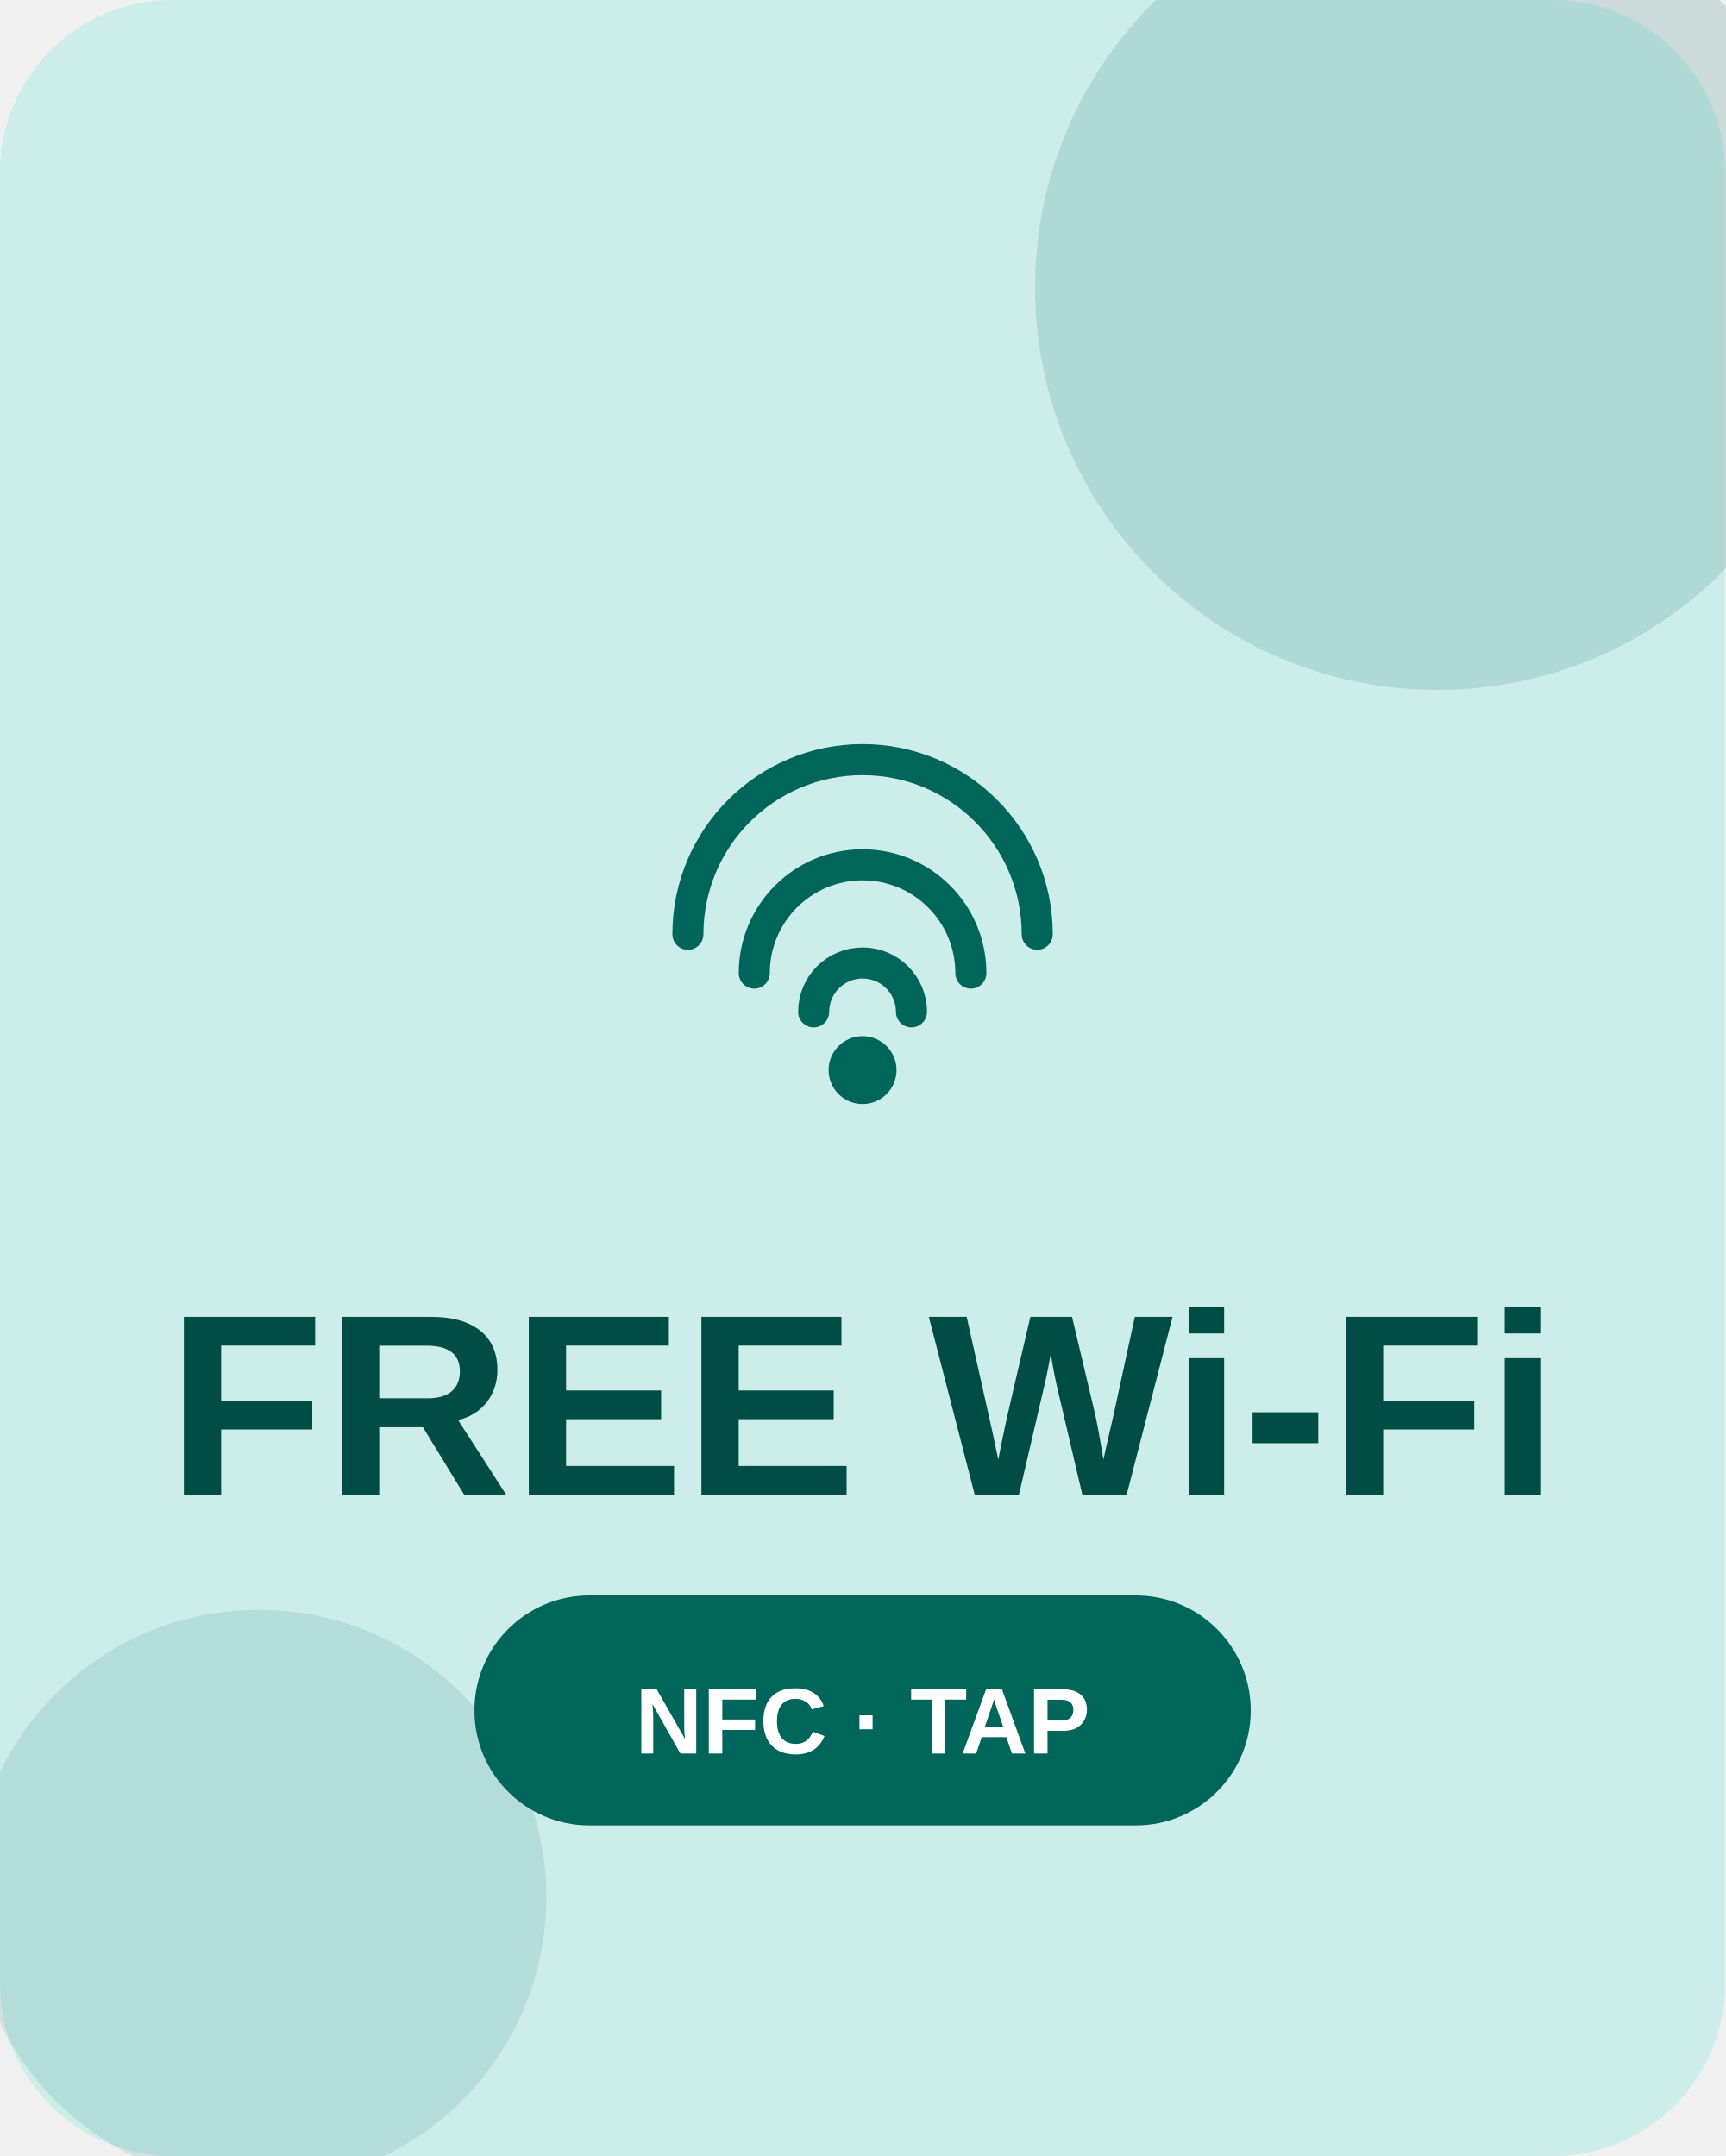
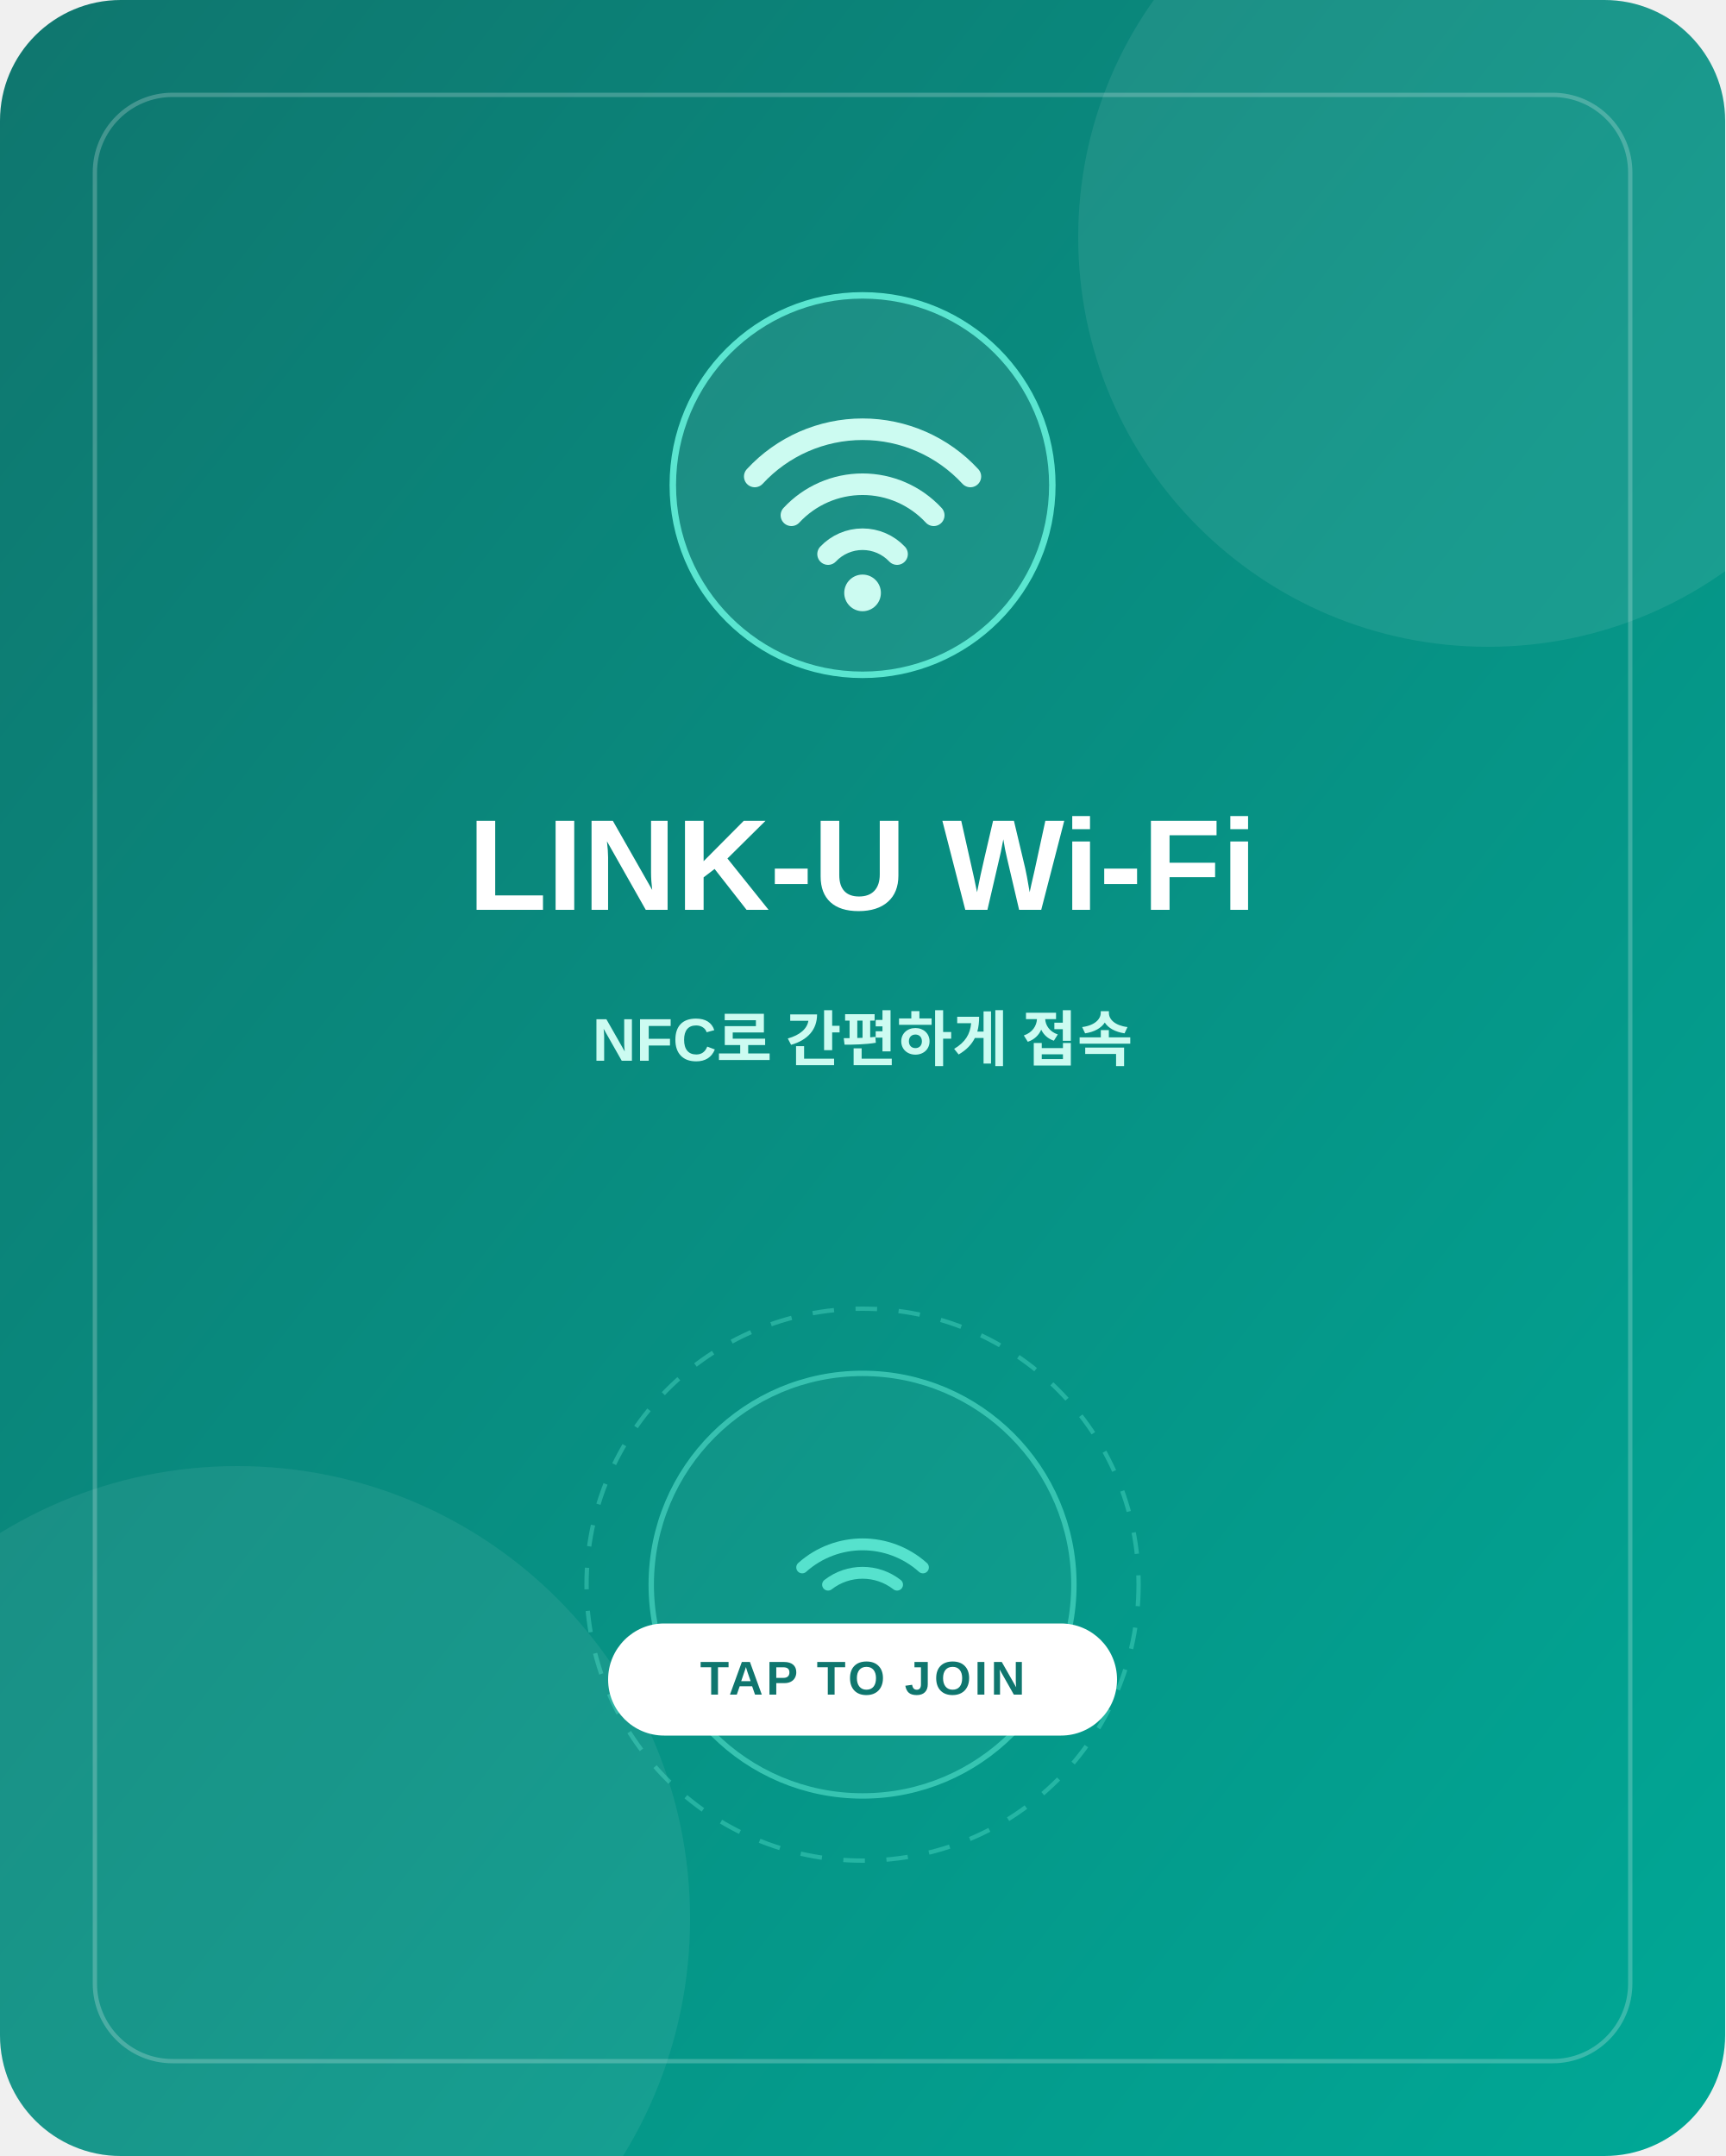
- <svg xmlns="http://www.w3.org/2000/svg" width="240" height="300" viewBox="0 0 240 300">
-   <rect width="240" height="300" rx="24" fill="#CCEDEA" />
-   <circle cx="200" cy="40" r="56" fill="#00655A" opacity="0.15" />
-   <circle cx="36" cy="264" r="40" fill="#00655A" opacity="0.12" />
-   <g fill="none" stroke="#00655A" stroke-width="4.32" stroke-linecap="round">
-     <path d="M 95.7 130 a 24.3 24.3 0 0 1 48.6 0" />
-     <path d="M 104.934 135.4 a 15.066 15.066 0 0 1 30.132 0" />
-     <path d="M 113.196 140.8 a 6.804 6.804 0 0 1 13.608 0" />
+ <svg xmlns="http://www.w3.org/2000/svg" width="240" height="300" viewBox="0 0 800 1000">
+   <defs>
+     <linearGradient id="bg-05" x1="0%" y1="0%" x2="100%" y2="100%">
+       <stop offset="0%" stop-color="#0F766E" />
+       <stop offset="100%" stop-color="#00A896" />
+     </linearGradient>
+     <linearGradient id="acc-05" x1="0%" y1="0%" x2="100%" y2="100%">
+       <stop offset="0%" stop-color="#CCFBF1" />
+       <stop offset="100%" stop-color="#5EEAD4" />
+     </linearGradient>
+     <radialGradient id="glow-05" cx="50%" cy="50%" r="50%">
+       <stop offset="0%" stop-color="#5EEAD4" stop-opacity="0.28" />
+       <stop offset="100%" stop-color="#5EEAD4" stop-opacity="0" />
+     </radialGradient>
+     <clipPath id="clip-05">
+       <rect width="800" height="1000" rx="56" />
+     </clipPath>
+   </defs>
+   <g clip-path="url(#clip-05)">
+     <rect width="800" height="1000" rx="56" fill="url(#bg-05)" />
+     <circle cx="690" cy="110" r="190" fill="#FFFFFF" opacity="0.08" />
+     <circle cx="110" cy="890" r="210" fill="#FFFFFF" opacity="0.07" />
+     <rect x="44" y="44" width="712" height="912" rx="36" fill="none" stroke="#FFFFFF" stroke-width="2" opacity="0.22" />
+     <circle cx="400" cy="225" r="88" fill="rgba(255,255,255,0.08)" stroke="#5EEAD4" stroke-width="3" opacity="0.95" />
+     <g fill="none" stroke="#CCFBF1" stroke-width="10" stroke-linecap="round">
+       <path d="M 350 221 A 68 68 0 0 1 450 221" />
+       <path d="M 367 239 A 45 45 0 0 1 433 239" />
+       <path d="M 384 257 A 22 22 0 0 1 416 257" />
+     </g>
+     <circle cx="400" cy="275" r="8.5" fill="#CCFBF1" />
+     <circle cx="400" cy="735" r="128" fill="none" stroke="#5EEAD4" stroke-width="2" stroke-dasharray="10 10" opacity="0.35" />
+     <circle cx="400" cy="735" r="98" fill="rgba(255,255,255,0.07)" stroke="#5EEAD4" stroke-width="2.5" opacity="0.55" />
+     <g fill="none" stroke="#5EEAD4" stroke-width="5.5" stroke-linecap="round" opacity="0.9">
+       <path d="M 382 701 A 26 26 0 0 1 382 733" transform="rotate(-90 400 717)" />
+       <path d="M 390 689 A 42 42 0 0 1 390 745" transform="rotate(-90 400 717)" />
+     </g>
+     <rect x="282" y="753" width="236" height="52" rx="26" fill="#FFFFFF" />
+     <text x="400" y="786" text-anchor="middle" font-family="Outfit, Arial, sans-serif" font-size="22" font-weight="800" letter-spacing="1.5" fill="#0F766E">TAP TO JOIN</text>
+     <text x="400" y="422" text-anchor="middle" font-family="Outfit, 'Noto Sans KR', Arial, sans-serif" font-size="60" font-weight="900" fill="#FFFFFF">LINK-U Wi-Fi</text>
+     <text x="400" y="492" text-anchor="middle" font-family="'Noto Sans KR', Arial, sans-serif" font-size="28" font-weight="700" fill="#CCFBF1">NFC로 간편하게 접속</text>
  </g>
-   <circle cx="120" cy="148.9" r="4.725" fill="#00655A" />
-   <text x="120" y="208" text-anchor="middle" font-family="Arial Black, Arial, sans-serif" font-size="36" font-weight="900" fill="#004D45">FREE Wi-Fi</text>
-   <text x="120" y="242" text-anchor="middle" font-family="Arial, sans-serif" font-size="16" font-weight="700" fill="#0F766E">LINK-U NFC</text>
-   <rect x="66" y="222" width="108" height="32" rx="16" fill="#00655A" />
-   <text x="120" y="244" text-anchor="middle" font-family="Arial, sans-serif" font-size="13" font-weight="800" fill="#FFFFFF">NFC · TAP</text>
</svg>
